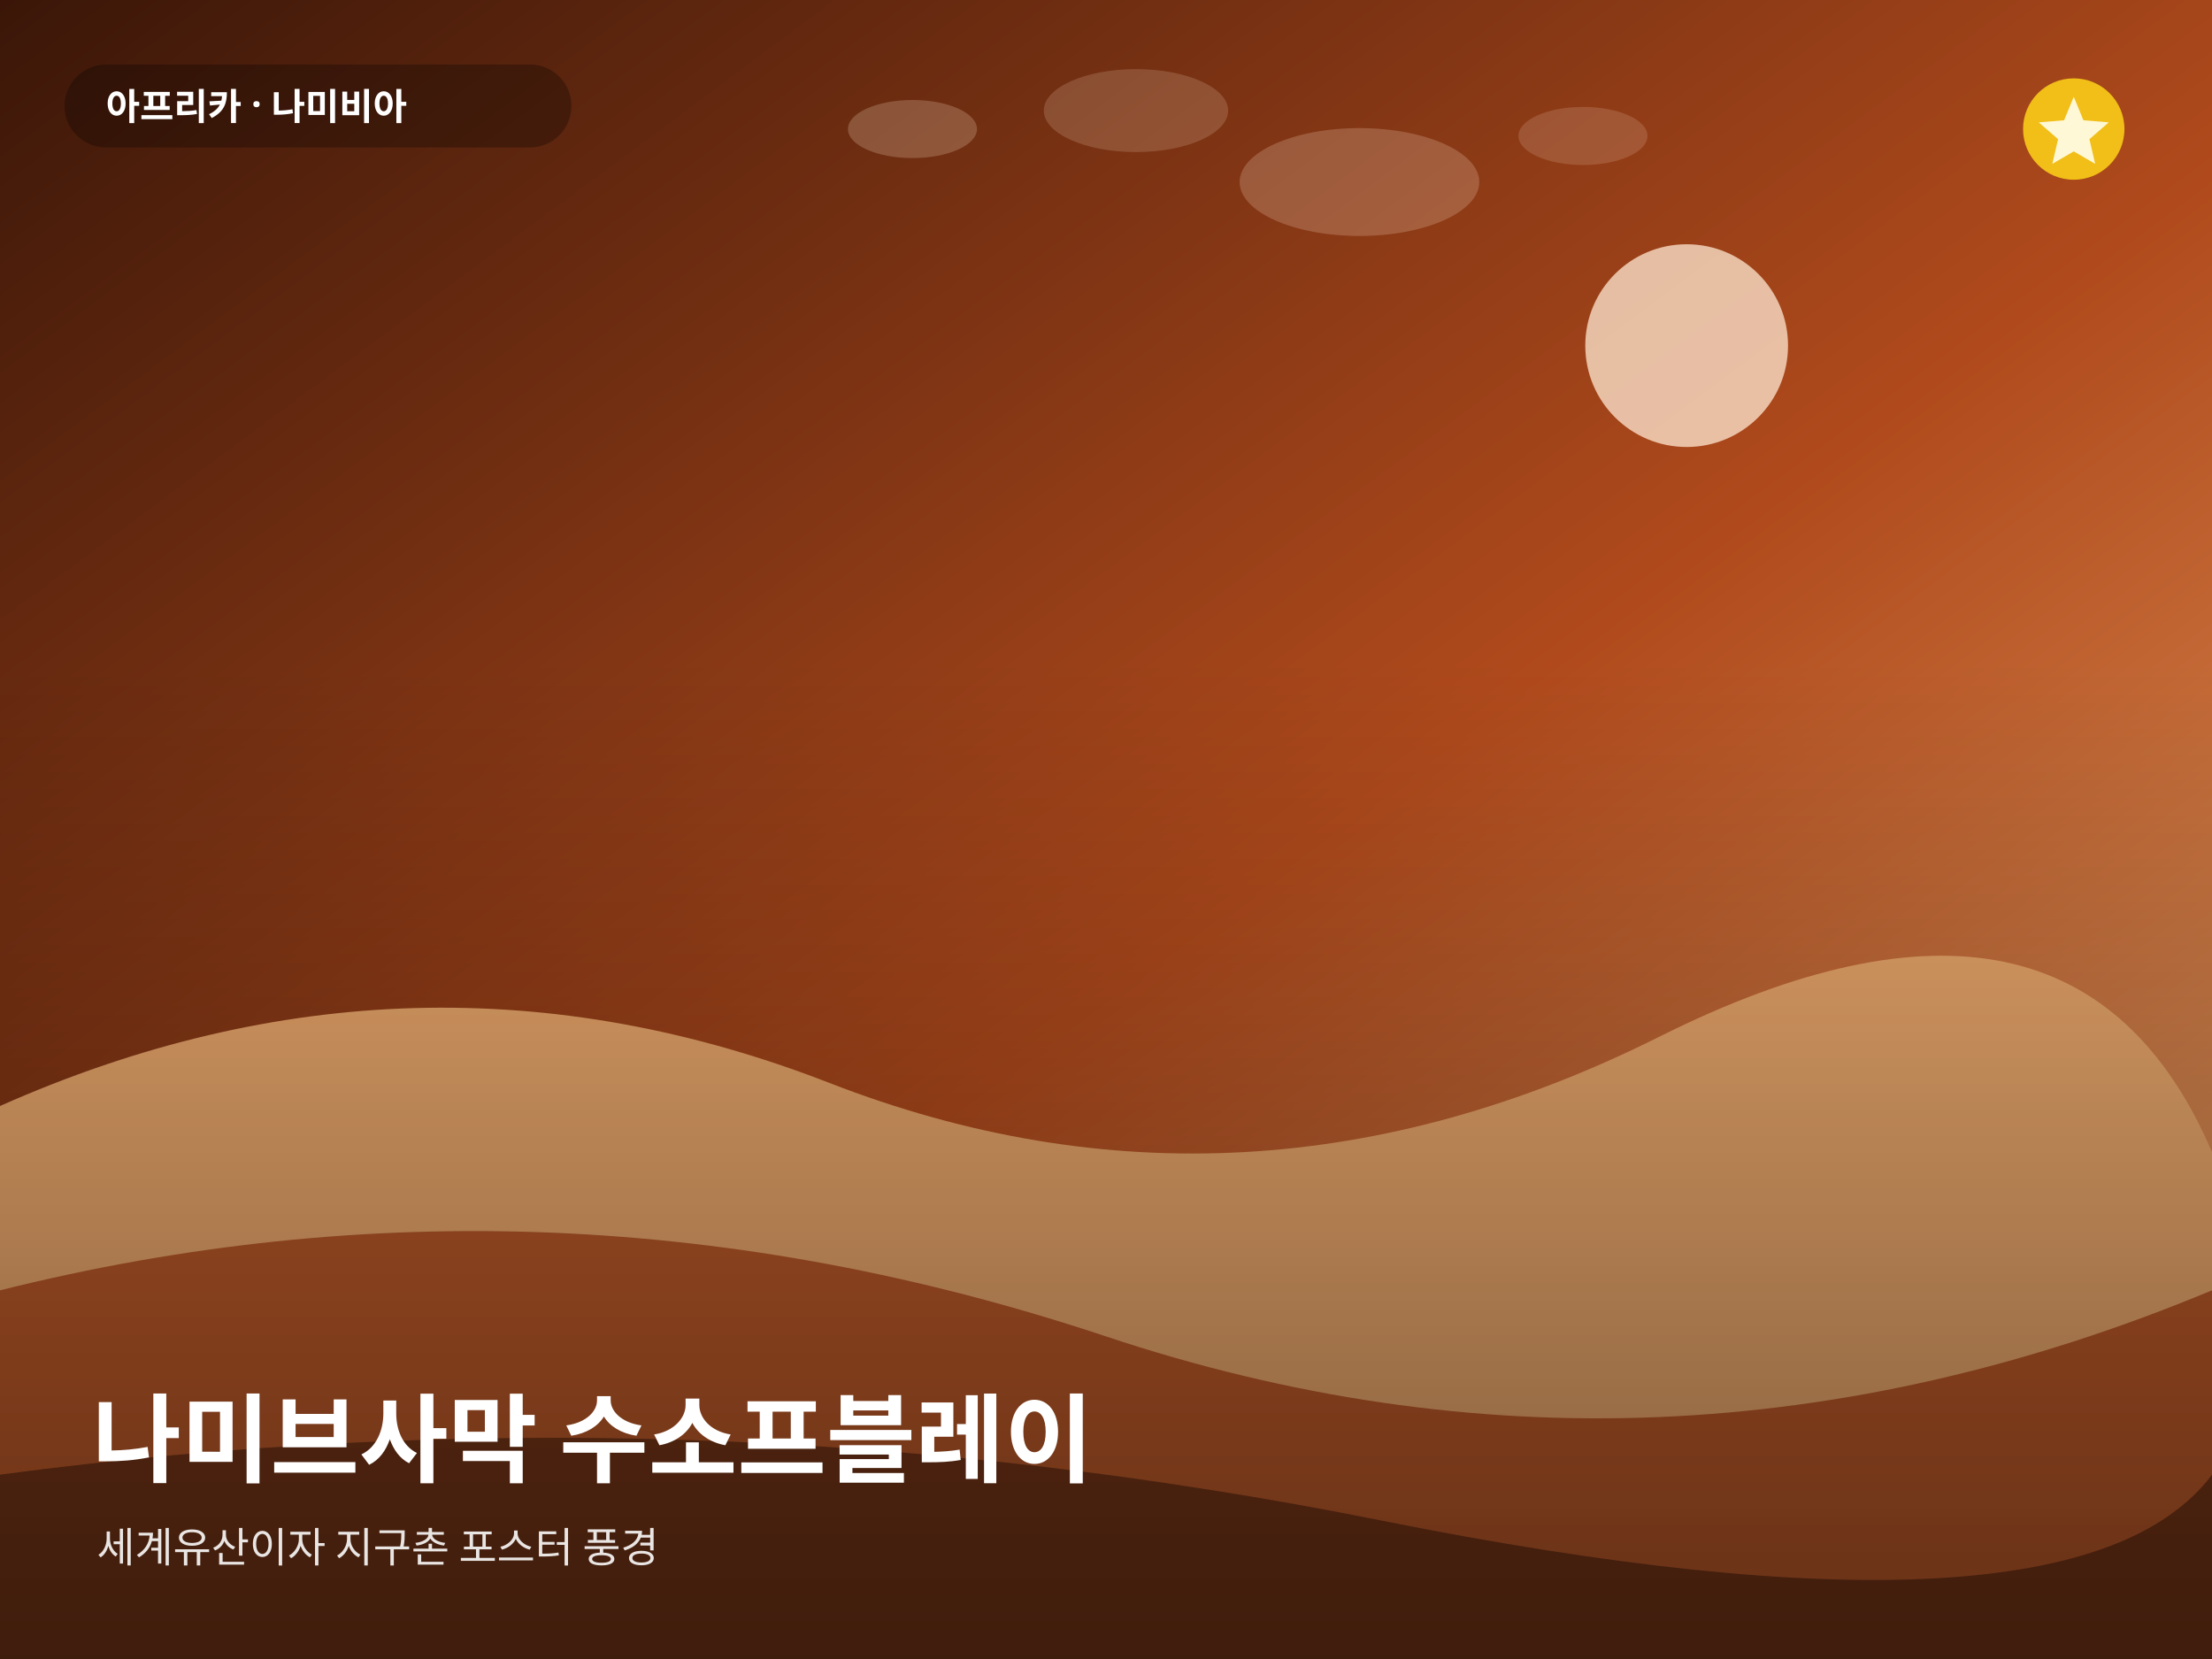
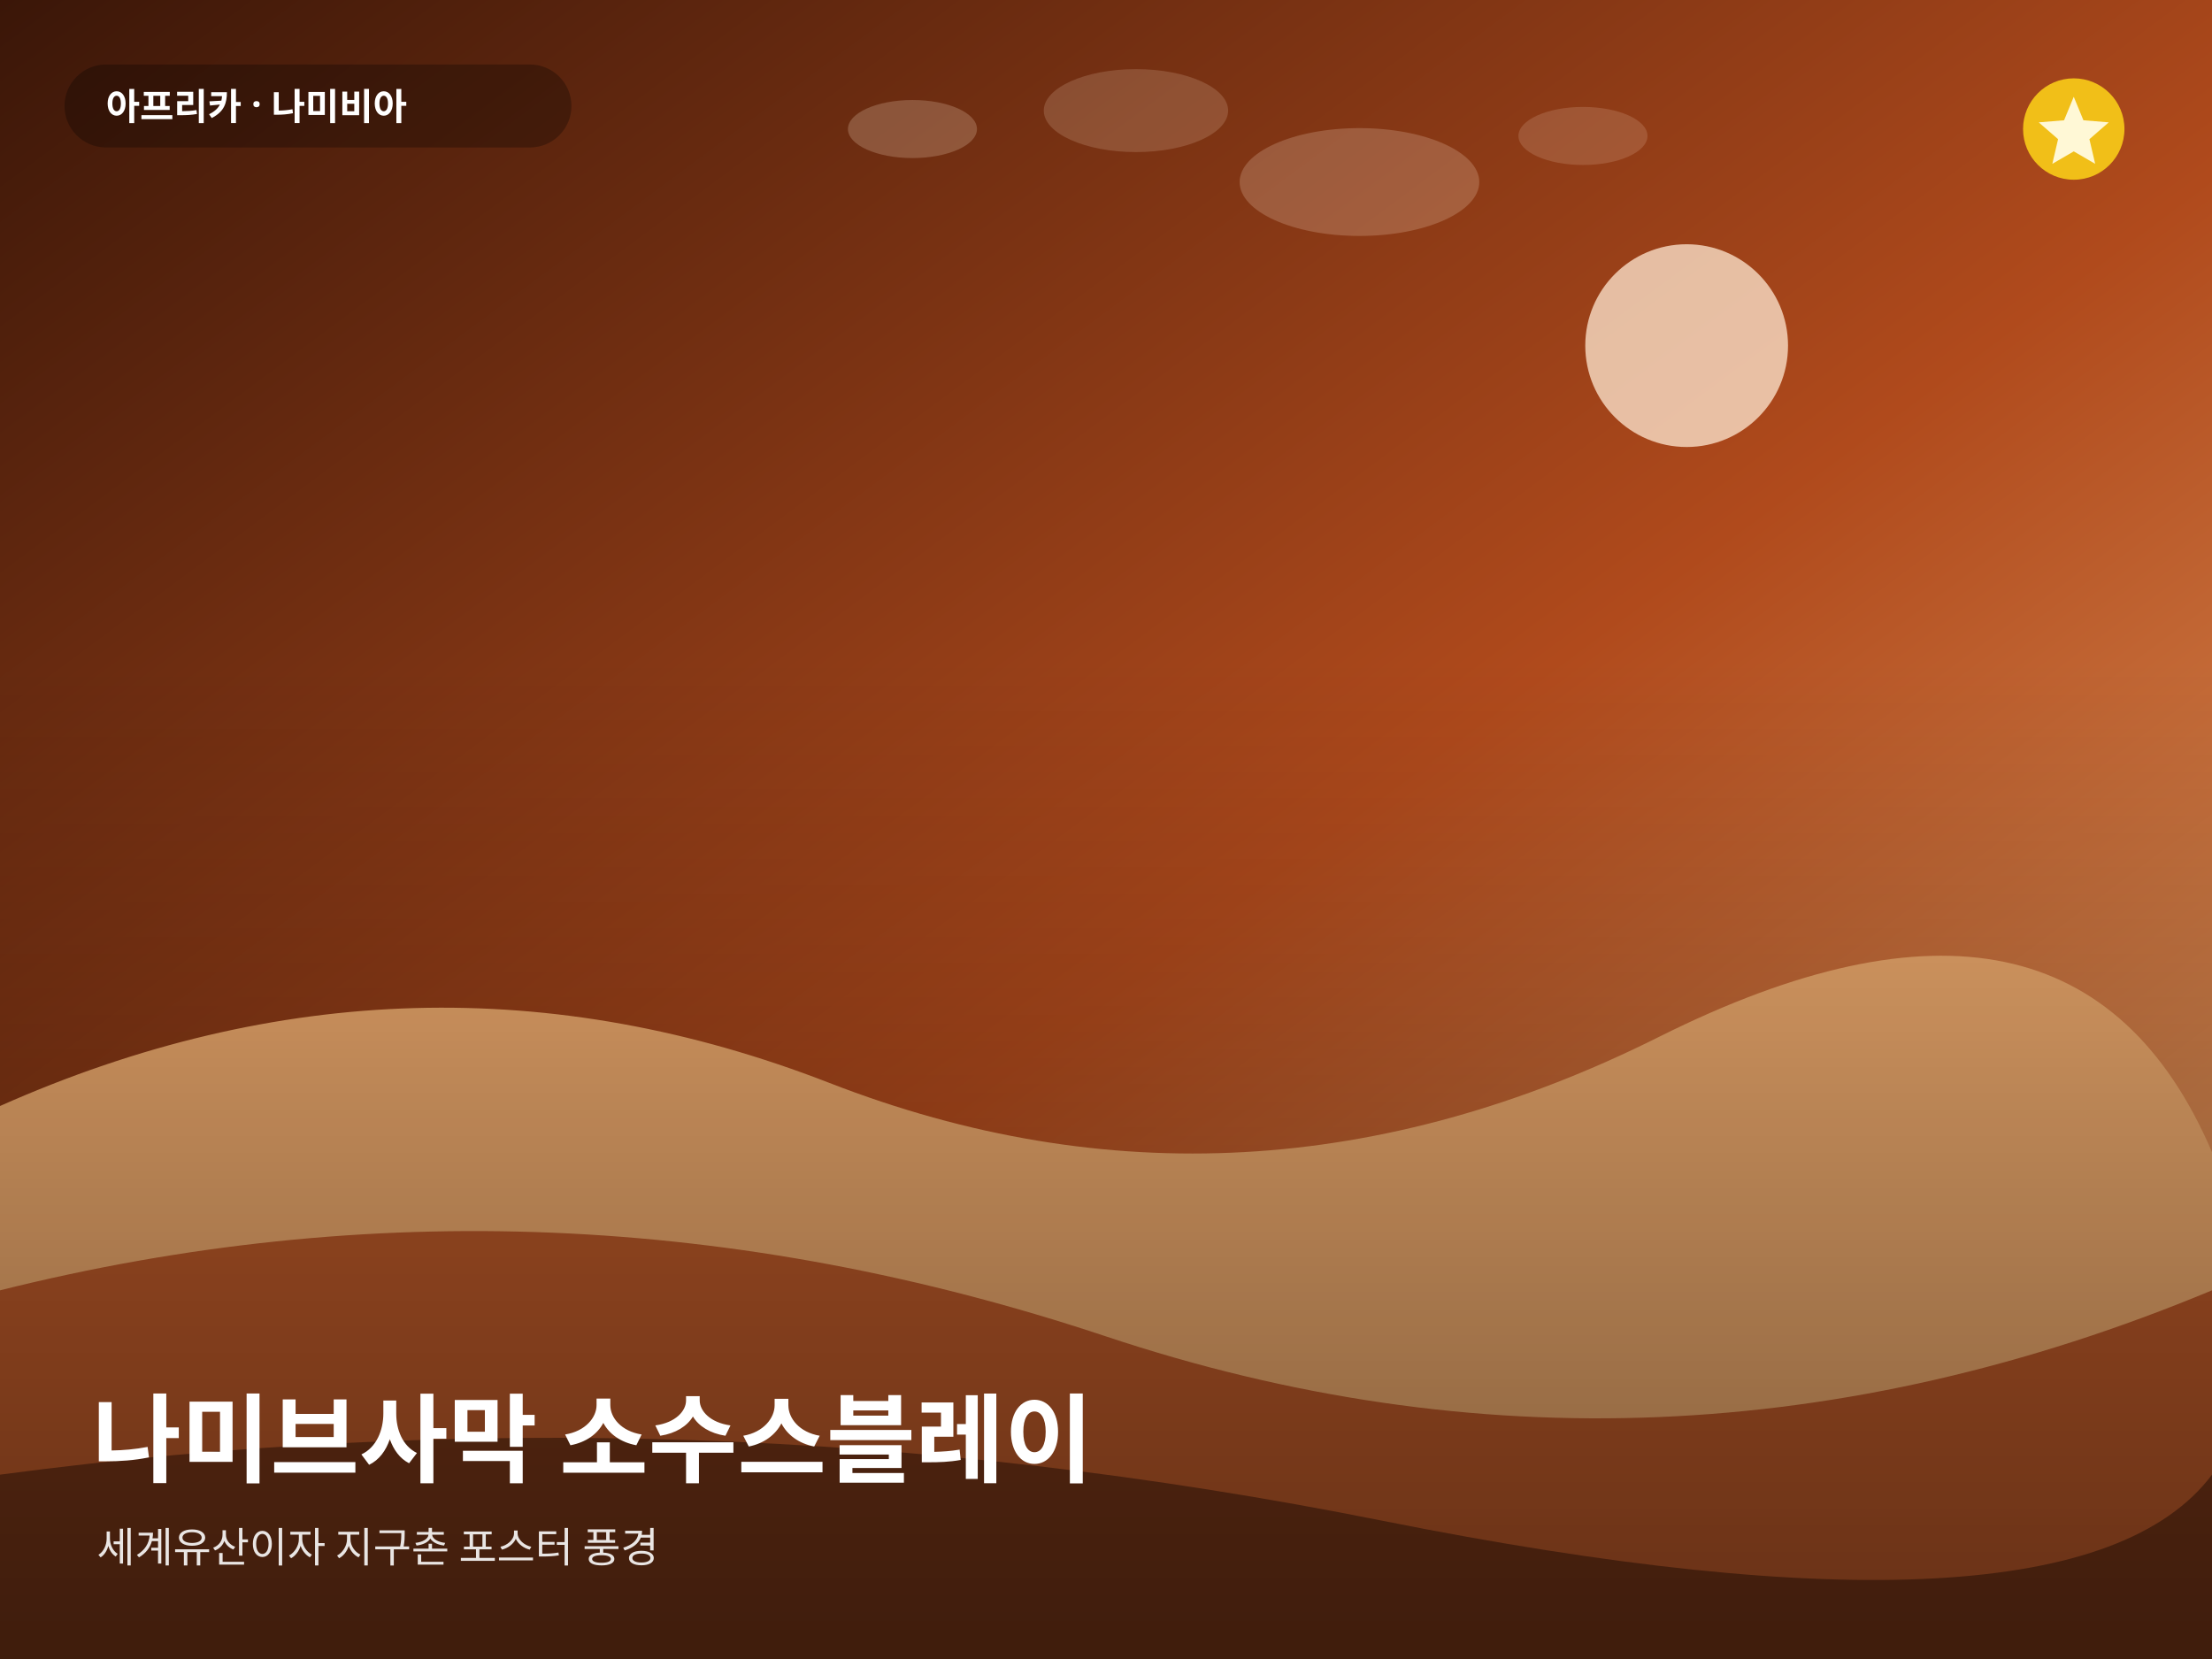
- <svg xmlns="http://www.w3.org/2000/svg" width="960" height="720" viewBox="0 0 960 720" role="img" aria-label="나미브사막 수소프블레이">
+ <svg xmlns="http://www.w3.org/2000/svg" width="960" height="720" viewBox="0 0 960 720" role="img" aria-label="나미브사막 소수스블레이">
  <defs>
    <linearGradient id="sky" x1="0" y1="0" x2="1" y2="1">
      <stop offset="0%" stop-color="#3a1608" />
      <stop offset="55%" stop-color="#b04a1c" />
      <stop offset="100%" stop-color="#e9a66a" />
    </linearGradient>
    <linearGradient id="vignette" x1="0.5" y1="0" x2="0.5" y2="1">
      <stop offset="40%" stop-color="#000" stop-opacity="0" />
      <stop offset="100%" stop-color="#000" stop-opacity="0.45" />
    </linearGradient>
  </defs>
  <rect width="960" height="720" fill="url(#sky)" />
  <ellipse cx="396" cy="56" rx="28" ry="12.6" fill="#ffe8d2" opacity="0.216" />
  <ellipse cx="493" cy="48" rx="40" ry="18" fill="#ffe8d2" opacity="0.168" />
  <ellipse cx="590" cy="79" rx="52" ry="23.4" fill="#ffe8d2" opacity="0.208" />
  <ellipse cx="687" cy="59" rx="28" ry="12.6" fill="#ffe8d2" opacity="0.16" />
  <circle cx="732" cy="150" r="44" fill="#ffe8d2" opacity="0.75" />
  <path d="M0 480 Q180 400 360 470 T720 450 T960 500 L960 720 L0 720 Z" fill="#e9a66a" />
  <path d="M0 560 Q240 500 480 580 T960 560 L960 720 L0 720 Z" fill="#b04a1c" opacity="0.85" />
  <path d="M0 640 Q300 600 600 660 T960 640 L960 720 L0 720 Z" fill="#3a1608" opacity="0.55" />
  <rect width="960" height="720" fill="url(#vignette)" />
  <circle cx="900" cy="56" r="22" fill="#f5c518" opacity="0.95" />
  <path d="M900 42l4.2 10.2 11 .9-8.4 7.3 2.5 10.7-9.3-5.4-9.3 5.4 2.5-10.7-8.4-7.3 11-.9z" fill="#fff8d6" />
  <rect x="28" y="28" rx="18" ry="18" width="220" height="36" fill="#000" fill-opacity="0.28" />
  <text x="46" y="52" fill="#fff" font-family="Georgia, 'Apple SD Gothic Neo', sans-serif" font-size="16" font-weight="700">아프리카 · 나미비아</text>
-   <text x="40" y="640" fill="#fff" font-family="Georgia, 'Apple SD Gothic Neo', serif" font-size="42" font-weight="700">나미브사막 수소프블레이</text>
+   <text x="40" y="640" fill="#fff" font-family="Georgia, 'Apple SD Gothic Neo', serif" font-size="42" font-weight="700">나미브사막 소수스블레이</text>
  <text x="42" y="678" fill="#fff" fill-opacity="0.88" font-family="system-ui, sans-serif" font-size="18">세계유산이자 지구촌 포스터 풍경</text>
</svg>
